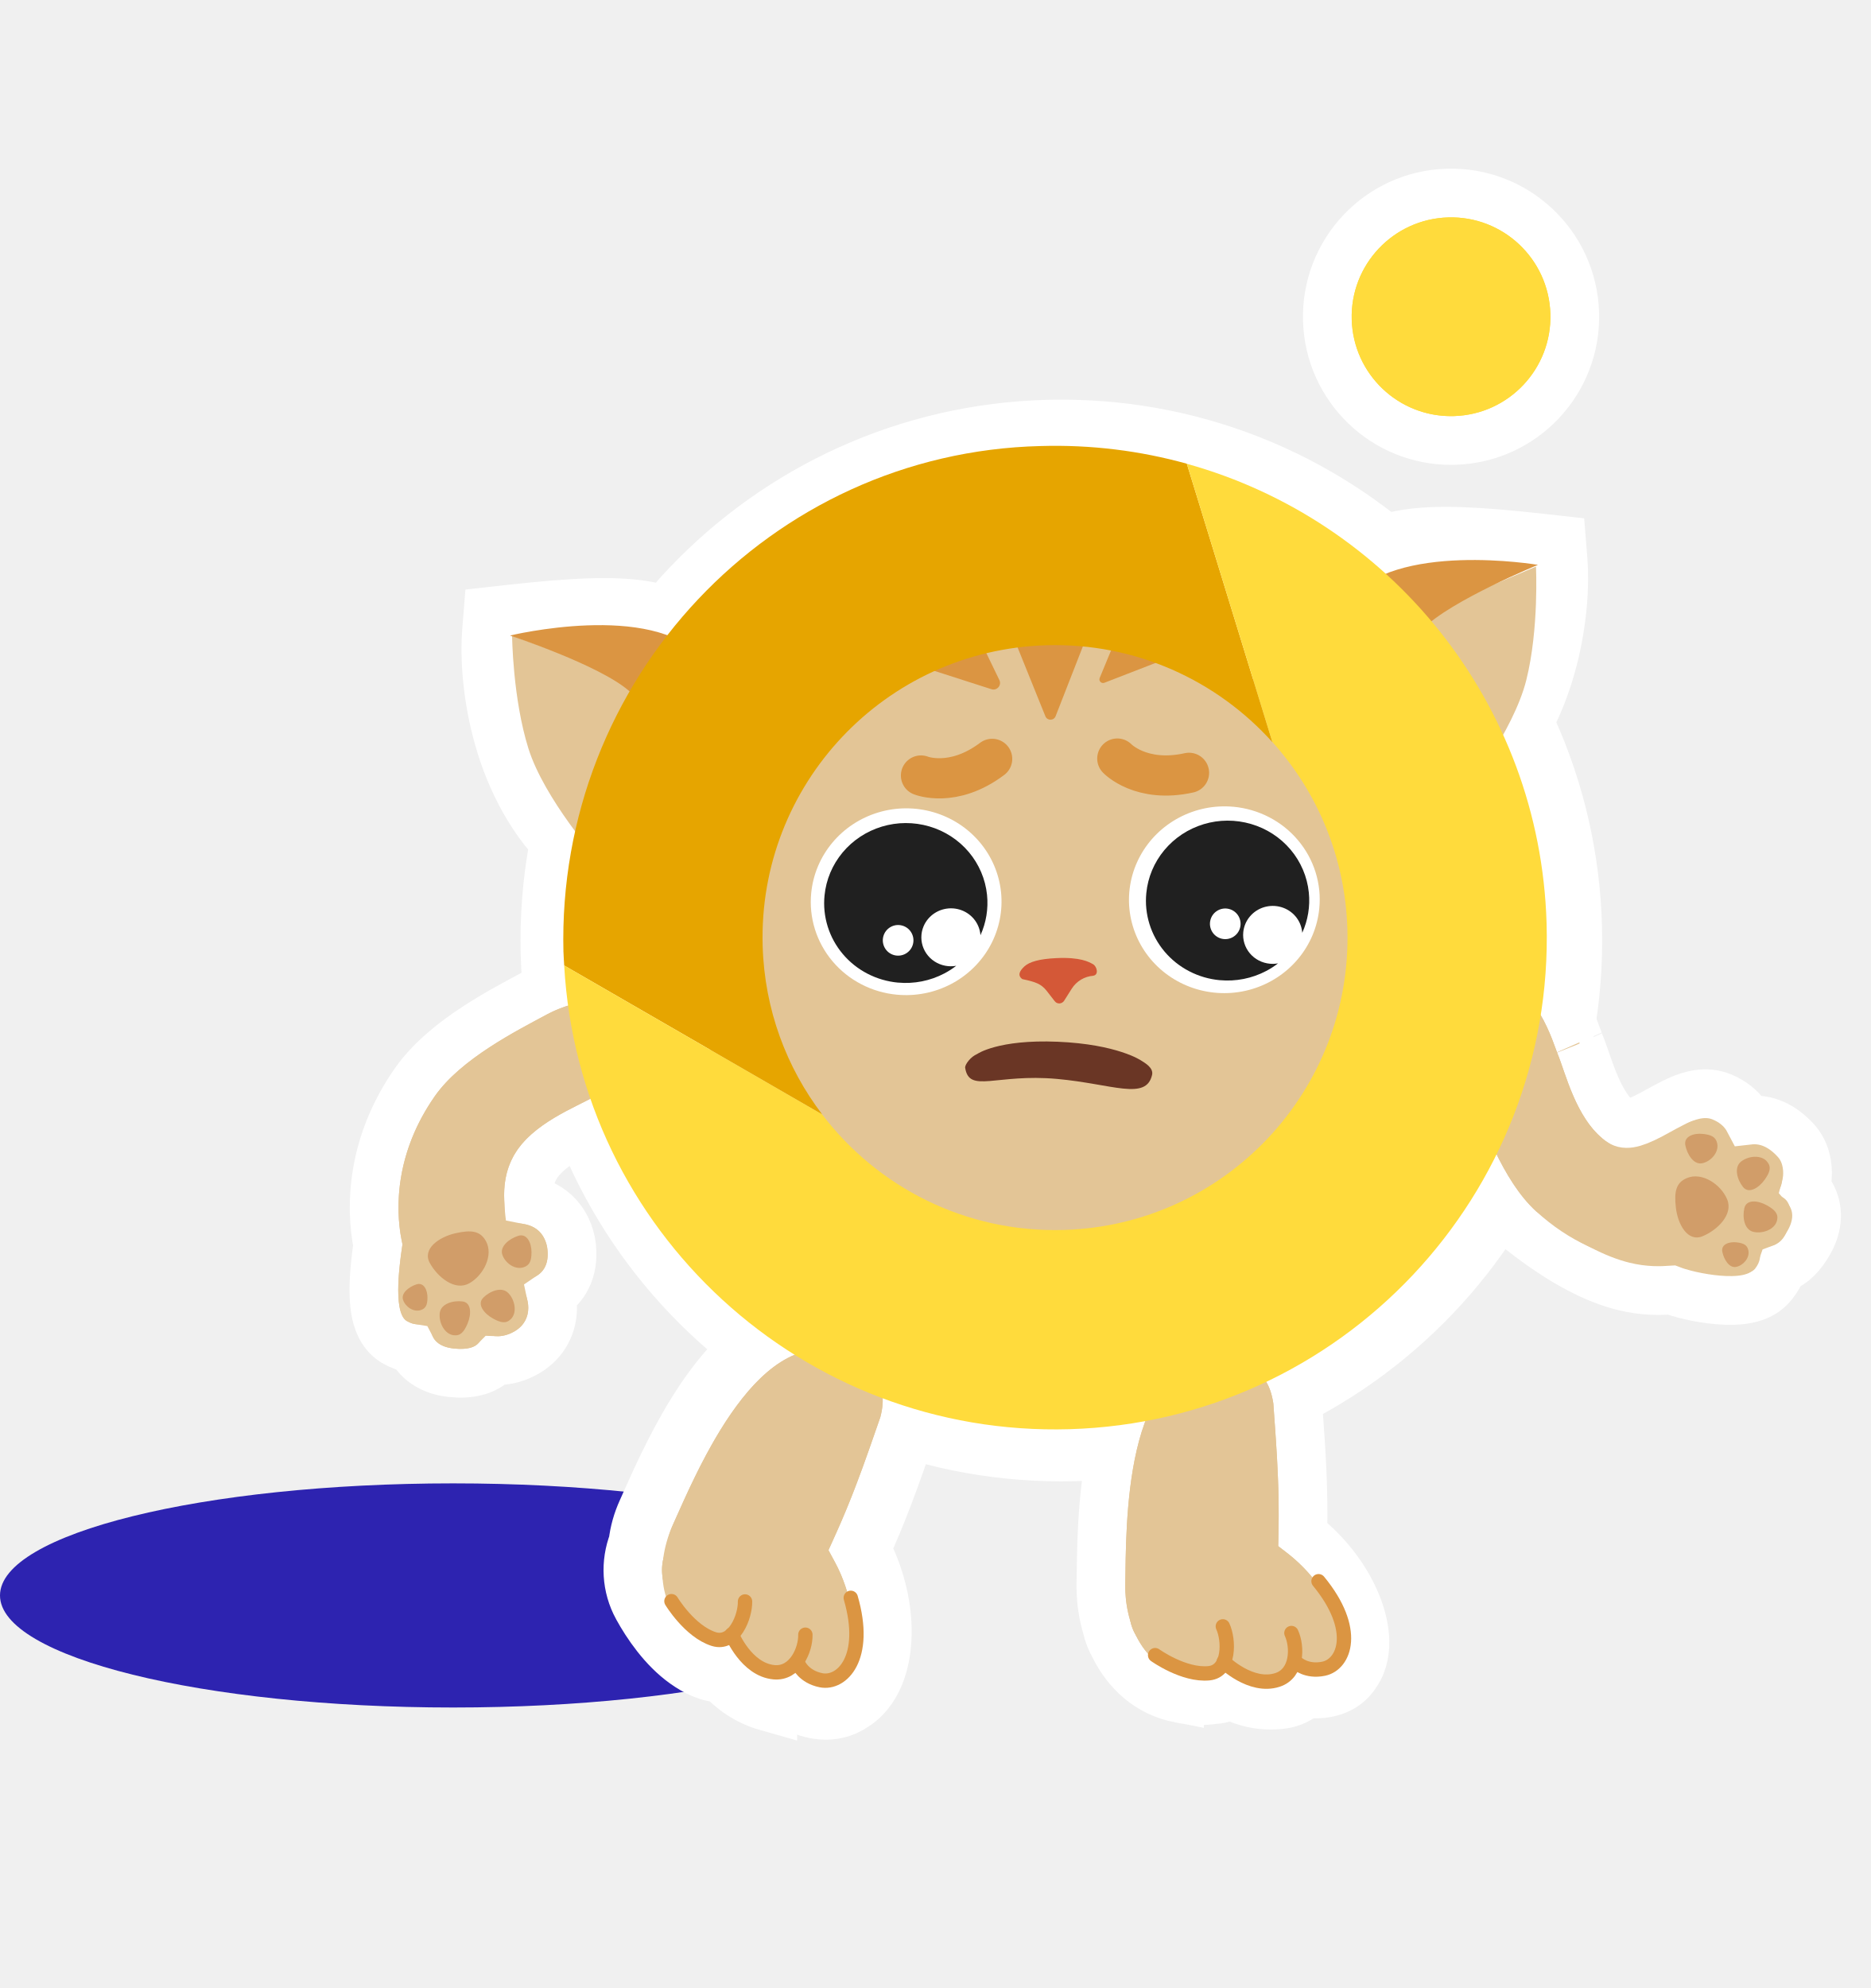
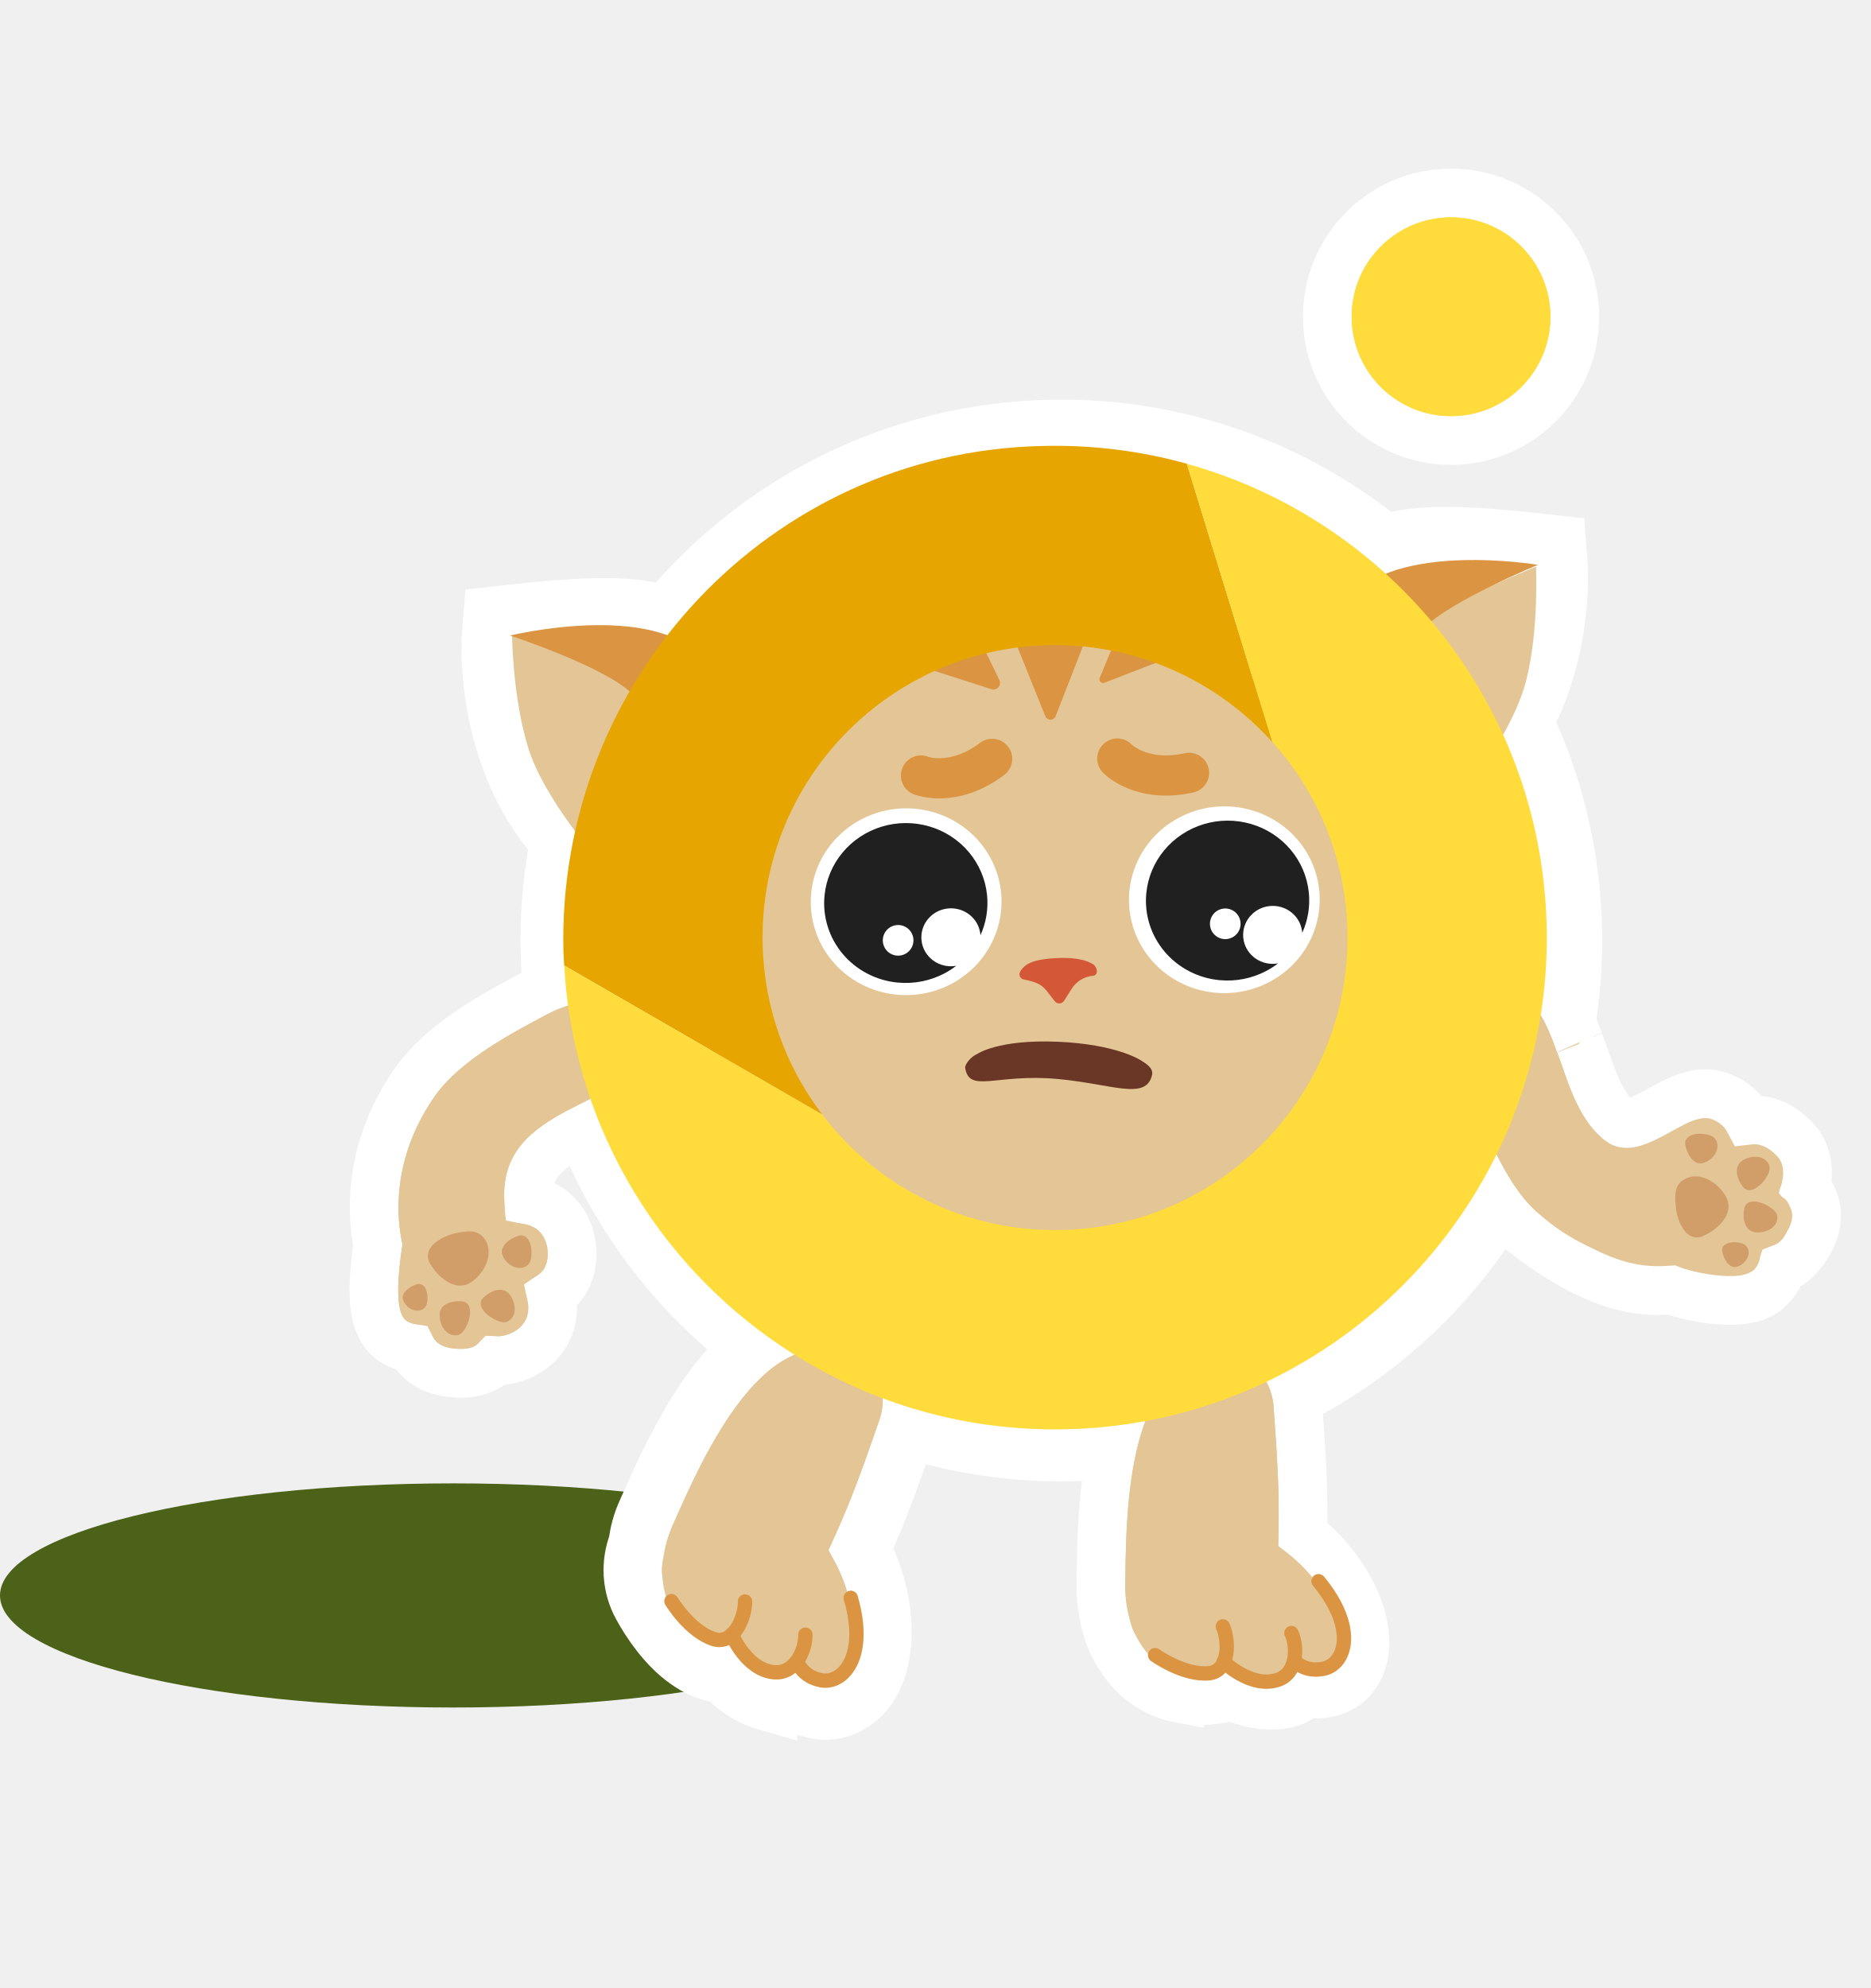
<svg xmlns="http://www.w3.org/2000/svg" width="192" height="204" viewBox="0 0 192 204" fill="none">
  <style>
  @media (prefers-reduced-motion: reduce) { * { animation: none !important; } }

  .cat        { transform-origin: 103px 176px;   animation: cat-sad 3.6s ease-in-out infinite; }
  .shiver     { animation: shiver 4s linear infinite; }
  .shadow     { transform-origin: 46.5px 164px;  animation: shadow-sad 3.6s ease-in-out infinite; }
  .arm-left   { transform-origin: 66px 112px;    animation: arm-left-hug 4s ease-in-out infinite; }
  .arm-right  { transform-origin: 152px 110px;   animation: arm-right-hug 4s ease-in-out infinite; }
  .ear-left   { transform-origin: 72px 86px;     animation: ear-left-droop 4s ease-in-out infinite; }
  .ear-right  { transform-origin: 137px 80px;    animation: ear-right-droop 4s ease-in-out infinite; }
  .face       { transform-origin: 106px 96px;    animation: face-sad 4s ease-in-out infinite; }
  .mouth      { transform-origin: 108.5px 109px; animation: mouth-quiver 4s linear infinite; }
  .eye-r      { transform-origin: 125.6px 92px;  animation: blink-sad 5s linear infinite; }
  .eye-l      { transform-origin: 93px 92px;     animation: blink-sad 5s linear infinite; }
  .ball       { animation: ball-drift 4.5s ease-in-out infinite alternate; }
  .ember      { transform-origin: 238px 158px;   animation: ember-glow 2.8s ease-in-out infinite alternate; }
  .spark      { animation: spark-fly 4.2s linear infinite; }
  .spark-2    { animation-name: spark-fly-b; animation-delay: -1.6s; animation-duration: 4.8s; }
  .spark-3    { animation-delay: -3.1s; animation-duration: 3.8s; }
  .pit-ember  { animation: pit-glow 2.2s ease-in-out infinite; }
  .pe-2       { animation-delay: -.7s; animation-duration: 2.6s; }
  .pe-3       { animation-delay: -1.4s; animation-duration: 1.9s; }
  .pe-4       { animation-delay: -.35s; animation-duration: 2.4s; }

  @keyframes cat-sad {
    0%, 100% { transform: translateY(0) rotate(-1deg); }
    50%      { transform: translateY(1.5px) rotate(1deg) scale(1.01, .99); }
  }
  @keyframes shiver {
    0%, 60%, 82%, 100% { transform: translateX(0); }
    62% { transform: translateX(-.8px); }
    64% { transform: translateX(.8px); }
    66% { transform: translateX(-.8px); }
    68% { transform: translateX(.7px); }
    70% { transform: translateX(-.6px); }
    72% { transform: translateX(.5px); }
    74% { transform: translateX(-.4px); }
    76% { transform: translateX(.3px); }
    78% { transform: translateX(-.2px); }
    80% { transform: translateX(.1px); }
  }
  @keyframes shadow-sad {
    0%, 100% { transform: scale(1, 1); }
    50%      { transform: scale(.985, .97); }
  }
  @keyframes arm-left-hug {
    0%, 100% { transform: translateY(0) rotate(0deg); }
    25%      { transform: translateY(0) rotate(1.5deg); }
    54%, 80% { transform: translateY(-1.5px) rotate(-7deg); }
    90%      { transform: translateY(0) rotate(-1deg); }
  }
  @keyframes arm-right-hug {
    0%, 100% { transform: translateY(0) rotate(0deg); }
    25%      { transform: translateY(0) rotate(-1.5deg); }
    54%, 80% { transform: translateY(-1.5px) rotate(7deg); }
    90%      { transform: translateY(0) rotate(1deg); }
  }
  @keyframes ear-left-droop {
    0%, 100% { transform: rotate(-1.5deg); }
    25%      { transform: rotate(.5deg); }
    54%, 80% { transform: rotate(-4deg); }
    90%      { transform: rotate(-1deg); }
  }
  @keyframes ear-right-droop {
    0%, 100% { transform: rotate(1.5deg); }
    25%      { transform: rotate(-.5deg); }
    54%, 80% { transform: rotate(4deg); }
    90%      { transform: rotate(1deg); }
  }
  @keyframes face-sad {
    0%, 100% { transform: translate(0, 0); }
    25%      { transform: translate(0, .6px); }
    54%, 80% { transform: translate(0, 1.8px); }
    90%      { transform: translate(0, .4px); }
  }
  @keyframes mouth-quiver {
    0%, 58%, 82%, 100% { transform: scale(1, 1); }
    60% { transform: scale(1.06, 1.3); }
    62% { transform: scale(.98, .82); }
    64% { transform: scale(1.07, 1.35); }
    66% { transform: scale(.97, .8); }
    68% { transform: scale(1.06, 1.3); }
    70% { transform: scale(.98, .85); }
    72% { transform: scale(1.05, 1.25); }
    74% { transform: scale(.99, .9); }
    76% { transform: scale(1.03, 1.15); }
    78% { transform: scale(1, .95); }
  }
  @keyframes blink-sad {
    0%, 86%, 94%, 100% { transform: scaleY(1); }
    89%, 91%           { transform: scaleY(.12); }
  }
  @keyframes ball-drift {
    from { transform: translateY(0); }
    to   { transform: translateY(-3px); }
  }
  @keyframes ember-glow {
    from { opacity: .04; transform: scale(1); }
    to   { opacity: .12; transform: scale(1.06); }
  }
  @keyframes spark-fly {
    0%   { transform: translate(0, 0); opacity: 0; }
    8%   { opacity: .9; }
    25%  { transform: translate(5px, -30px); opacity: .55; }
    45%  { transform: translate(-2px, -58px); opacity: .8; }
    65%  { transform: translate(6px, -85px); opacity: .4; }
    85%  { transform: translate(10px, -108px); opacity: .6; }
    100% { transform: translate(12px, -122px); opacity: 0; }
  }
  @keyframes spark-fly-b {
    0%   { transform: translate(0, 0); opacity: 0; }
    8%   { opacity: .85; }
    25%  { transform: translate(-4px, -28px); opacity: .5; }
    45%  { transform: translate(3px, -55px); opacity: .75; }
    65%  { transform: translate(-6px, -82px); opacity: .35; }
    85%  { transform: translate(-9px, -105px); opacity: .55; }
    100% { transform: translate(-11px, -118px); opacity: 0; }
  }
  @keyframes pit-glow {
    0%, 100% { opacity: .35; }
    50%      { opacity: .95; }
  }
</style>
  <g class="shadow">
-     <ellipse cx="46.5" cy="163.717" rx="46.5" ry="11.5" fill="#180DA9" fill-opacity="0.9" />
+     <ellipse cx="46.5" cy="163.717" rx="46.5" ry="11.5" fill="#3A5200" fill-opacity="0.9" />
  </g>
  <g class="cat">
    <g class="shiver">
      <circle cx="108.916" cy="96.51" r="53" fill="white" stroke="white" stroke-width="5" />
      <g class="arm-left">
        <path d="M54.12 138.74C55.893 137.679 56.699 135.963 56.711 134.24C56.714 133.794 56.664 133.355 56.572 132.929C57.171 132.523 57.758 131.939 58.169 131.113C58.632 130.182 58.78 129.133 58.672 128.021L58.61 127.541L58.6 127.478L58.587 127.415C58.332 126.213 57.779 125.214 56.968 124.469C56.179 123.743 55.284 123.386 54.528 123.21C54.432 123.188 54.338 123.169 54.245 123.151C54.192 121.874 54.336 120.821 54.909 119.795C55.511 118.72 56.662 117.755 58.144 116.862C58.862 116.43 59.596 116.05 60.303 115.693C60.961 115.362 61.707 114.997 62.265 114.668L62.271 114.664C62.25 114.677 62.261 114.669 62.352 114.622C62.435 114.578 62.526 114.532 62.66 114.462C62.914 114.33 63.25 114.154 63.63 113.941C64.382 113.521 65.349 112.934 66.27 112.206C67.168 111.497 68.171 110.541 68.835 109.341C69.494 108.152 69.847 106.65 69.356 105.037L69.246 104.712L69.118 104.391C67.746 101.145 64.71 100.132 62.116 100.086C59.499 100.039 56.79 100.901 54.948 101.893C53.432 102.71 51.105 103.912 48.841 105.393C46.599 106.859 44.188 108.744 42.574 111.052L42.573 111.053C38.156 117.374 37.961 123.709 38.766 127.762C38.644 128.606 38.434 130.146 38.381 131.666C38.349 132.576 38.368 133.611 38.54 134.548C38.681 135.317 39.054 136.796 40.367 137.644L40.409 137.671L40.452 137.696C41.051 138.05 41.645 138.258 42.217 138.349C42.446 138.79 42.767 139.225 43.21 139.613C44.069 140.366 45.168 140.752 46.372 140.871L46.376 140.872C48.053 141.036 49.699 140.782 50.845 139.616C51.891 139.655 53.037 139.389 54.12 138.74Z" fill="#E3C596" stroke="white" stroke-width="5" />
        <path fill-rule="evenodd" clip-rule="evenodd" d="M51.988 130.264C50.934 134.224 45.084 135.448 42.192 130.212C40.938 127.942 39.189 120.259 44.623 112.485C47.303 108.651 53.003 105.78 56.134 104.094C59.228 102.428 65.284 101.238 66.903 105.585C68.248 109.194 61.707 112.091 60.995 112.515C59.134 113.612 54.571 115.28 52.727 118.575C50.46 122.628 52.904 126.841 51.989 130.266L51.988 130.264Z" fill="#E3C596" />
        <path fill-rule="evenodd" clip-rule="evenodd" d="M51.959 125.574C52.35 125.607 55.506 124.942 56.141 127.934C56.72 131.565 53.208 131.393 53.208 131.393C53.208 131.393 53.038 131.353 53.207 131.566C54.449 133.099 54.768 135.438 52.835 136.595C51.279 137.528 49.752 137.049 49.553 136.441C49.495 137.216 49.432 138.658 46.619 138.384C43.272 138.051 44.375 135.119 44.375 135.119C44.375 135.119 43.434 136.554 41.723 135.543C40.222 134.574 41.115 128.999 41.304 127.673C41.295 126.499 43.712 124.818 46.538 124.087C50.328 123.774 51.845 125.434 51.958 125.572L51.959 125.574Z" fill="#E3C596" />
        <path d="M44.114 129.617C43.299 128.156 45.041 126.933 46.753 126.548C48.323 126.198 49.264 126.277 49.861 127.348C50.676 128.809 49.612 130.875 48.151 131.69C46.691 132.505 44.927 131.078 44.114 129.617Z" fill="#D19D69" />
        <path d="M47.451 133.545C48.403 133.659 48.38 134.895 47.978 135.83C47.61 136.686 47.256 137.1 46.559 137.017C45.607 136.903 45.011 135.699 45.127 134.735C45.245 133.772 46.499 133.429 47.449 133.546L47.451 133.545Z" fill="#D19D69" />
        <path d="M49.592 133.167C48.912 133.841 49.687 134.801 50.577 135.294C51.394 135.744 51.929 135.854 52.425 135.361C53.106 134.687 52.839 133.369 52.156 132.68C51.472 131.991 50.271 132.49 49.591 133.164L49.592 133.167Z" fill="#D19D69" />
        <path d="M53.185 126.815C54.09 126.53 54.546 127.562 54.543 128.498C54.54 129.355 54.379 129.84 53.717 130.048C52.812 130.333 51.809 129.575 51.542 128.73C51.277 127.885 52.28 127.1 53.185 126.815Z" fill="#D19D69" />
        <path d="M42.743 131.795C43.502 131.556 43.876 132.399 43.868 133.164C43.859 133.866 43.723 134.264 43.167 134.439C42.408 134.677 41.575 134.063 41.358 133.372C41.142 132.683 41.986 132.033 42.743 131.795Z" fill="#D19D69" />
      </g>
      <g class="arm-right">
        <path d="M185.621 127.514C186.436 126.102 186.74 124.43 185.995 122.856C185.807 122.459 185.57 122.111 185.303 121.804C185.391 121.477 185.447 121.155 185.474 120.849C185.577 119.658 185.307 118.179 184.352 117.102C182.914 115.48 181.223 114.748 179.443 114.953C179.37 114.815 179.289 114.675 179.197 114.537C178.619 113.672 177.771 113.005 176.702 112.562C175.036 111.872 173.407 112.418 172.431 112.834C171.437 113.258 170.241 113.962 169.452 114.38C167.375 115.48 166.708 115.414 166.228 115.055L166.045 114.91C165.139 114.155 164.391 112.946 163.745 111.458C163.411 110.69 163.131 109.913 162.871 109.165C162.69 108.644 162.497 108.07 162.305 107.564L162.114 107.085L162.112 107.081C162.122 107.103 162.115 107.091 162.08 106.993C162.048 106.905 162.014 106.81 161.963 106.667C161.866 106.398 161.735 106.042 161.574 105.637C161.256 104.837 160.802 103.801 160.202 102.791C159.618 101.808 158.802 100.689 157.701 99.872C156.536 99.008 154.973 98.442 153.167 98.853C149.524 99.682 148.039 102.659 147.638 105.308C147.246 107.896 147.744 110.696 148.484 112.653L148.485 112.656C149.095 114.261 149.98 116.729 151.149 119.167C152.307 121.582 153.858 124.222 155.934 126.126L156.004 126.191L156.078 126.249C160.49 129.717 163.883 131.321 166.601 131.996C168.816 132.547 170.575 132.442 171.53 132.38C171.98 132.552 172.467 132.695 172.904 132.808C173.703 133.014 174.649 133.201 175.604 133.319C176.542 133.434 177.588 133.495 178.55 133.402C179.347 133.324 180.789 133.085 181.764 131.977L182.003 131.689C182.383 131.204 182.674 130.688 182.86 130.144C184.09 129.688 184.954 128.669 185.621 127.514Z" fill="#E3C596" stroke="white" stroke-width="5" />
        <path fill-rule="evenodd" clip-rule="evenodd" d="M176.22 119.327C180.006 120.895 180.448 126.856 174.874 129.03C172.461 129.973 164.614 130.695 157.623 124.284C154.176 121.122 152.084 115.09 150.822 111.768C149.579 108.48 149.197 102.32 153.722 101.29C157.476 100.436 159.487 107.297 159.812 108.06C160.654 110.049 161.704 114.791 164.729 117.056C168.448 119.84 172.944 117.971 176.223 119.329L176.22 119.327Z" fill="#E3C596" />
        <path fill-rule="evenodd" clip-rule="evenodd" d="M171.565 118.74C171.65 118.355 171.406 115.143 174.456 114.908C178.131 114.814 177.498 118.273 177.498 118.273C177.498 118.273 177.435 118.437 177.668 118.294C179.351 117.266 181.712 117.258 182.605 119.326C183.323 120.993 182.647 122.441 182.019 122.559C182.781 122.717 184.201 122.972 183.558 125.724C182.788 128.998 180.025 127.518 180.025 127.518C180.025 127.518 181.322 128.641 180.098 130.204C178.938 131.562 173.532 129.941 172.241 129.58C171.078 129.434 169.729 126.817 169.378 123.92C169.567 120.121 171.412 118.837 171.565 118.74Z" fill="#E3C596" />
        <path d="M174.734 126.852C176.276 126.204 177.889 124.609 177.241 123.066C176.593 121.523 174.657 120.239 173.114 120.887C171.985 121.359 171.8 122.288 171.976 123.888C172.167 125.634 173.191 127.499 174.734 126.852ZM176.226 117.352C176.091 116.672 175.626 116.457 174.776 116.359C173.844 116.253 172.771 116.593 172.952 117.523C173.134 118.454 173.805 119.54 174.674 119.369C175.543 119.198 176.407 118.283 176.226 117.352ZM178.162 130.003C178.872 129.866 179.576 129.103 179.423 128.322C179.311 127.752 178.93 127.571 178.233 127.486C177.472 127.393 176.595 127.671 176.747 128.452C176.902 129.231 177.453 130.144 178.162 130.003ZM181.093 121.057C181.631 120.295 181.799 119.775 181.363 119.227C180.769 118.475 179.43 118.593 178.671 119.196C177.91 119.799 178.273 121.049 178.867 121.8C179.461 122.551 180.505 121.887 181.093 121.057ZM182.361 125.236C182.523 124.555 182.148 124.156 181.338 123.695C180.455 123.192 179.231 123.033 179.01 123.965L179.01 123.968C178.789 124.899 178.993 126.186 179.936 126.407C180.879 126.628 182.141 126.17 182.361 125.236Z" fill="#D19D69" />
      </g>
      <path d="M88.536 136.469C90.983 137.685 92.552 139.355 93.224 141.397C93.781 143.087 93.591 144.658 93.35 145.742L93.244 146.175L93.215 146.292L93.176 146.405C91.351 151.684 90.24 154.799 88.366 158.954C89.823 161.715 90.501 164.598 90.553 167.115C90.583 168.595 90.399 170.046 89.955 171.32C89.544 172.501 88.796 173.824 87.485 174.662C85.372 176.145 83.062 175.356 82.02 174.851C81.881 174.784 81.747 174.712 81.616 174.64C81.481 174.68 81.342 174.718 81.196 174.748C80.427 174.904 79.617 174.869 78.804 174.638L78.804 174.639C76.883 174.094 75.338 172.988 74.243 171.725C72.839 171.729 71.568 171.067 70.51 170.315C68.429 168.833 66.83 166.493 65.858 164.718L65.856 164.715C64.772 162.73 64.659 160.411 65.448 158.372C65.57 157.294 65.869 156.219 66.349 155.165L67.411 152.796C68.703 149.952 70.667 145.887 73.161 142.503C74.825 140.245 76.909 138.025 79.436 136.701C82.106 135.303 85.216 134.948 88.45 136.428L88.494 136.448L88.536 136.469Z" fill="#E3C596" stroke="white" stroke-width="6" />
      <path fill-rule="evenodd" clip-rule="evenodd" d="M70.936 167.363C74.323 169.876 79.524 168.984 81.887 165.492C86.512 156.272 87.558 153.476 90.34 145.426C90.799 143.647 91.02 141.054 87.201 139.156C78.029 134.957 71.412 151.277 69.08 156.406C67.332 160.246 67.442 164.999 70.939 167.363L70.936 167.363Z" fill="#E3C596" />
      <path fill-rule="evenodd" clip-rule="evenodd" d="M79.623 171.753C77.326 171.101 75.863 169.272 75.459 167.978C74.985 168.615 74.303 169.333 72.25 167.871C70.711 166.775 69.376 164.898 68.489 163.277C67.65 161.741 67.768 159.863 68.787 158.438C70.262 156.375 72.489 153.462 73.509 153.129C77.154 151.939 80.722 154.165 82.608 156.206C88.574 161.994 88.48 170.594 85.813 172.173C84.335 173.276 82.001 171.419 81.8 170.957C81.789 170.933 81.143 172.185 79.621 171.752L79.623 171.753Z" fill="#E3C596" />
      <path d="M68.905 164.305C68.905 164.305 70.769 167.401 73.241 168.191C75.327 168.856 76.496 165.862 76.455 164.336" stroke="#DB9542" stroke-width="1.473" stroke-linecap="round" stroke-linejoin="round" />
      <path d="M75.099 167.713C75.099 167.713 76.573 171.338 79.434 171.599C81.616 171.799 82.689 169.27 82.648 167.745" stroke="#DB9542" stroke-width="1.473" stroke-linecap="round" stroke-linejoin="round" />
      <path d="M81.948 170.798C81.948 170.798 82.478 172.063 84.251 172.419C86.4 172.85 89.096 170.124 87.307 163.962" stroke="#DB9542" stroke-width="1.473" stroke-linecap="round" stroke-linejoin="round" />
      <path d="M131.353 139.502C132.448 140.74 132.87 142.157 133.068 143.203L133.141 143.628L133.157 143.727L133.164 143.826C133.581 149.489 133.789 152.79 133.699 157.446C136.167 159.386 137.944 161.77 138.982 164.052C139.576 165.359 139.962 166.706 140.053 167.98C140.137 169.167 139.977 170.553 139.189 171.714C137.985 173.684 135.796 173.874 134.686 173.825C134.466 173.815 134.251 173.791 134.043 173.764C133.445 174.32 132.625 174.762 131.556 174.902C129.572 175.161 127.755 174.714 126.337 173.993C126.228 174.029 126.117 174.062 126.007 174.095C125.533 174.288 125.045 174.38 124.57 174.41C123.429 174.576 122.238 174.549 121.049 174.283L121.049 174.284C117.818 173.67 115.615 171.516 114.364 168.988C114.005 168.369 113.743 167.699 113.585 166.999C113.202 165.719 113.001 164.372 112.978 163.035L112.978 162.447C113.033 159.756 112.963 153.623 114.219 148.227C114.848 145.528 115.864 142.75 117.594 140.62C119.408 138.386 121.984 136.913 125.368 136.992L125.408 136.993L125.447 136.995C128.075 137.14 130.037 138.015 131.353 139.502Z" fill="#E3C596" stroke="white" stroke-width="5" />
      <path fill-rule="evenodd" clip-rule="evenodd" d="M115.478 162.498C115.593 156.866 115.223 139.258 125.31 139.492C129.567 139.726 130.39 142.196 130.671 144.01C131.297 152.506 131.44 155.489 130.834 165.784C130.045 169.925 125.62 172.801 121.516 171.828C117.369 171.04 115.391 166.716 115.478 162.498Z" fill="#E3C596" />
      <path fill-rule="evenodd" clip-rule="evenodd" d="M132.918 170.835C133.286 171.178 136.163 171.963 137.084 170.366C138.907 167.86 135.598 159.921 127.831 156.964C125.291 155.836 121.133 155.2 118.256 157.733C117.45 158.439 116.557 161.996 116.016 164.474C115.643 166.184 116.278 167.959 117.656 169.036C119.11 170.176 121.078 171.372 122.926 171.77C125.388 172.301 125.731 171.373 125.916 170.6C126.798 171.63 128.864 172.733 131.233 172.423C132.8 172.218 132.9 170.815 132.92 170.833L132.918 170.835Z" fill="#E3C596" />
      <path d="M118.541 169.845C118.541 169.845 121.477 171.954 124.059 171.702C126.239 171.489 126.132 168.276 125.489 166.891" stroke="#DB9542" stroke-width="1.473" stroke-linecap="round" stroke-linejoin="round" />
      <path d="M125.578 170.529C125.578 170.529 128.363 173.275 131.097 172.386C133.18 171.707 133.168 168.961 132.527 167.575" stroke="#DB9542" stroke-width="1.473" stroke-linecap="round" stroke-linejoin="round" />
      <path d="M133.089 170.655C133.089 170.655 134.075 171.61 135.845 171.235C137.989 170.782 139.388 167.211 135.309 162.257" stroke="#DB9542" stroke-width="1.473" stroke-linecap="round" stroke-linejoin="round" />
      <g class="ear-left">
        <path d="M52.14 62.525C58.883 61.776 62.939 61.607 66.059 62.103C69.302 62.62 71.422 63.847 74.113 65.315L77.046 66.916L74.684 69.278C71.941 72.021 65.465 79.385 61.628 86.675L60.048 89.678L57.648 87.278C54.039 83.669 52.036 79.136 50.972 75.054C49.909 70.976 49.735 67.171 49.924 64.811L50.089 62.754L52.14 62.525Z" fill="white" stroke="white" stroke-width="5" />
        <path fill-rule="evenodd" clip-rule="evenodd" d="M61.367 88.235L79.938 75.03L52.552 65.248C52.552 65.248 52.608 71.653 54.231 76.821C55.857 81.989 61.367 88.235 61.367 88.235Z" fill="#E3C596" />
        <path fill-rule="evenodd" clip-rule="evenodd" d="M72.077 67.507C66.913 61.67 52.336 65.217 52.336 65.217C52.336 65.217 61.513 68.228 64.574 70.916C67.636 73.603 70.412 81.972 70.412 81.972C70.412 81.972 77.241 73.345 72.074 67.507L72.077 67.507Z" fill="#DB9542" />
      </g>
      <g class="ear-right">
        <path d="M158.192 55.215C151.449 54.465 147.393 54.296 144.273 54.793C141.03 55.309 138.91 56.537 136.219 58.005L133.286 59.605L135.648 61.968C138.391 64.71 144.867 72.074 148.704 79.364L150.284 82.367L152.684 79.968C156.293 76.358 158.296 71.825 159.36 67.743C160.423 63.666 160.597 59.86 160.408 57.501L160.243 55.443L158.192 55.215Z" fill="white" stroke="white" stroke-width="5" />
        <path fill-rule="evenodd" clip-rule="evenodd" d="M150.18 81.605L130.863 69.521L157.623 58.14C157.623 58.14 157.946 64.538 156.63 69.792C155.314 75.047 150.18 81.605 150.18 81.605Z" fill="#E3C596" />
        <path fill-rule="evenodd" clip-rule="evenodd" d="M138.302 61.656C143.037 55.465 157.828 57.963 157.828 57.963C157.828 57.963 148.891 61.62 146.028 64.519C143.165 67.418 140.995 75.964 140.995 75.964C140.995 75.964 133.567 67.847 138.302 61.656Z" fill="#DB9542" />
      </g>
      <g class="face">
        <path fill-rule="evenodd" clip-rule="evenodd" d="M109.027 61.263C89.938 59.444 72.952 73.469 71.11 92.828C69.27 112.189 83.306 129.172 102.396 130.998C121.487 132.825 138.474 118.793 140.325 99.434C142.175 80.076 128.118 63.085 109.027 61.263Z" fill="#E3C596" />
        <path fill-rule="evenodd" clip-rule="evenodd" d="M114.243 58.351L108.328 73.494C108.141 73.971 107.47 73.974 107.279 73.501L100.697 57.2C100.54 56.808 100.853 56.387 101.272 56.428L113.768 57.583C114.141 57.618 114.379 58 114.241 58.351L114.243 58.351Z" fill="#DB9542" />
        <path fill-rule="evenodd" clip-rule="evenodd" d="M116.946 59.661L112.852 69.569C112.726 69.874 113.026 70.182 113.336 70.062L123.29 66.203C123.539 66.105 123.611 65.784 123.423 65.592L117.561 59.543C117.373 59.349 117.047 59.413 116.943 59.661L116.946 59.661Z" fill="#DB9542" />
        <path fill-rule="evenodd" clip-rule="evenodd" d="M98.393 61.179L102.558 69.786C102.816 70.322 102.308 70.903 101.745 70.724L92.676 67.812C92.217 67.665 92.055 67.096 92.372 66.728L97.272 61.034C97.588 60.666 98.18 60.743 98.391 61.179L98.393 61.179Z" fill="#DB9542" />
        <g class="mouth">
          <path fill-rule="evenodd" clip-rule="evenodd" d="M108.5 110.717C114.171 111.232 117.609 112.971 118.228 110.304C118.399 109.564 117.477 109.067 117.097 108.822C117.097 108.822 114.663 107.156 108.541 106.899C102.419 106.643 100.287 108.153 100.287 108.153C99.604 108.439 99.046 109.208 99.041 109.54C99.445 112.251 102.178 110.143 108.5 110.717Z" fill="#6A3625" />
        </g>
        <path fill-rule="evenodd" clip-rule="evenodd" d="M112.209 100.126C111.294 100.191 110.467 100.687 109.979 101.462L109.189 102.713C109.081 102.862 108.919 102.95 108.748 102.967C108.658 102.977 108.57 102.962 108.486 102.928C108.372 102.883 108.278 102.8 108.206 102.699L107.418 101.685C106.843 100.948 106.238 100.763 105.027 100.496C104.969 100.496 104.912 100.476 104.868 100.439L104.866 100.44C104.437 100.092 104.592 99.673 105.113 99.18C105.636 98.689 106.684 98.399 108.385 98.318C110.895 98.198 111.757 98.717 112.162 98.939C112.566 99.16 112.787 100.018 112.209 100.121L112.209 100.126Z" fill="#D45837" />
        <path d="M94.513 79.579C94.513 79.579 97.785 80.908 101.816 77.872M114.66 77.84C114.66 77.84 117.091 80.403 122.018 79.304" stroke="#DB9542" stroke-width="4.125" stroke-linecap="round" stroke-linejoin="round" />
        <g class="eye-r">
          <path fill-rule="evenodd" clip-rule="evenodd" d="M126.579 82.789C124.651 82.61 122.712 82.995 121.009 83.895C119.303 84.795 117.91 86.168 117.001 87.844C116.093 89.519 115.712 91.419 115.906 93.305C116.101 95.189 116.862 96.977 118.093 98.437C119.325 99.897 120.972 100.967 122.827 101.509C124.682 102.053 126.66 102.045 128.509 101.488C130.359 100.931 132 99.848 133.224 98.378C134.449 96.909 135.202 95.117 135.385 93.23C135.512 91.977 135.382 90.712 135.006 89.508C134.631 88.305 134.017 87.187 133.197 86.215C132.377 85.243 131.374 84.443 130.236 83.855C129.101 83.268 127.857 82.905 126.576 82.786L126.579 82.789Z" fill="white" />
          <path d="M129.945 99.634C128.487 100.405 126.827 100.734 125.176 100.581L125.178 100.583C124.082 100.482 123.017 100.171 122.046 99.668C121.072 99.165 120.212 98.48 119.51 97.648C118.808 96.816 118.283 95.859 117.962 94.829C117.64 93.798 117.529 92.715 117.637 91.643C117.794 90.027 118.438 88.493 119.487 87.235C120.535 85.977 121.94 85.05 123.525 84.573C125.107 84.095 126.8 84.089 128.388 84.555C129.976 85.019 131.386 85.935 132.441 87.185C133.495 88.435 134.147 89.966 134.313 91.578C134.459 92.998 134.225 94.427 133.637 95.725C133.636 95.694 133.633 95.662 133.63 95.63C133.569 95.046 133.332 94.491 132.951 94.038C132.569 93.585 132.058 93.253 131.482 93.085C130.907 92.916 130.294 92.919 129.72 93.091C129.146 93.264 128.637 93.6 128.257 94.056C127.877 94.512 127.644 95.068 127.586 95.653C127.547 96.042 127.588 96.435 127.704 96.808C127.82 97.181 128.011 97.528 128.265 97.83C128.519 98.131 128.831 98.379 129.184 98.562C129.536 98.744 129.922 98.856 130.319 98.893L130.318 98.892C130.599 98.918 130.881 98.906 131.155 98.856C130.777 99.148 130.373 99.409 129.945 99.634Z" fill="#202020" />
          <path d="M126.145 93.279C126.984 93.504 127.481 94.366 127.257 95.204C127.032 96.043 126.17 96.541 125.331 96.316C124.493 96.091 123.995 95.229 124.22 94.391C124.444 93.552 125.306 93.054 126.145 93.279Z" fill="white" />
        </g>
        <g class="eye-l">
          <path fill-rule="evenodd" clip-rule="evenodd" d="M92.056 102.071C93.984 102.25 95.922 101.864 97.626 100.965C99.332 100.065 100.724 98.692 101.633 97.016C102.541 95.341 102.923 93.441 102.728 91.555C102.534 89.67 101.772 87.883 100.541 86.422C99.31 84.963 97.662 83.893 95.807 83.35C93.953 82.807 91.975 82.814 90.126 83.371C88.275 83.929 86.634 85.012 85.41 86.481C84.186 87.951 83.433 89.743 83.249 91.629C83.123 92.882 83.253 94.147 83.628 95.352C84.004 96.555 84.617 97.673 85.437 98.644C86.257 99.617 87.261 100.417 88.398 101.004C89.533 101.592 90.778 101.955 92.058 102.073L92.056 102.071Z" fill="white" />
          <path d="M96.923 99.883C95.465 100.653 93.805 100.983 92.154 100.829L92.156 100.832C91.06 100.73 89.995 100.419 89.024 99.917C88.05 99.414 87.19 98.728 86.488 97.896C85.786 97.065 85.261 96.108 84.94 95.077C84.618 94.046 84.507 92.964 84.615 91.891C84.772 90.275 85.416 88.742 86.465 87.483C87.513 86.225 88.918 85.298 90.503 84.821C92.085 84.344 93.778 84.338 95.366 84.803C96.954 85.267 98.365 86.183 99.419 87.433C100.473 88.684 101.125 90.214 101.291 91.827C101.437 93.246 101.203 94.676 100.615 95.974C100.614 95.942 100.611 95.91 100.608 95.878C100.547 95.294 100.311 94.739 99.929 94.286C99.547 93.833 99.036 93.501 98.46 93.333C97.885 93.165 97.272 93.167 96.698 93.34C96.124 93.513 95.615 93.849 95.235 94.305C94.855 94.761 94.622 95.316 94.564 95.902C94.525 96.291 94.566 96.683 94.682 97.057C94.798 97.43 94.989 97.776 95.243 98.078C95.497 98.379 95.809 98.627 96.162 98.81C96.514 98.992 96.9 99.105 97.297 99.142L97.296 99.141C97.577 99.167 97.859 99.154 98.133 99.105C97.755 99.396 97.351 99.657 96.923 99.883Z" fill="#202020" />
          <path d="M92.574 94.975C93.413 95.199 93.911 96.061 93.686 96.9C93.461 97.739 92.599 98.236 91.761 98.012C90.922 97.787 90.424 96.925 90.649 96.086C90.874 95.248 91.736 94.75 92.574 94.975Z" fill="white" />
        </g>
      </g>
      <g class="ball">
        <path d="M161.601 32.128C161.392 25.121 155.545 19.603 148.533 19.811C141.526 20.02 136.008 25.867 136.217 32.88C136.423 39.778 142.09 45.231 148.956 45.201L149.285 45.195C156.292 44.986 161.809 39.141 161.601 32.128Z" fill="#FFDB3C" stroke="white" stroke-width="5" />
        <path d="M148.607 22.311C142.979 22.478 138.548 27.174 138.716 32.805C138.883 38.434 143.579 42.864 149.21 42.697C154.839 42.529 159.269 37.833 159.102 32.202C158.934 26.573 154.239 22.143 148.607 22.311Z" fill="#FFDB3C" />
      </g>
      <path d="M57.821 97.697C57.128 69.714 79.052 46.453 106.768 45.771C111.977 45.616 117.021 46.259 121.793 47.584L130.577 76.159C124.883 69.826 116.55 65.942 107.373 66.213C90.807 66.702 77.777 80.528 78.266 97.092C78.459 103.599 80.714 109.553 84.381 114.364L57.899 99.073C57.874 98.613 57.837 98.157 57.824 97.697L57.821 97.697Z" fill="#E6A500" />
      <path d="M84.371 114.358C90.036 121.811 99.093 126.511 109.163 126.213C125.729 125.724 138.759 111.898 138.27 95.334C138.052 87.934 135.168 81.239 130.57 76.138L121.796 47.593C142.543 53.354 158.042 72.076 158.712 94.729C159.534 122.584 137.621 145.833 109.766 146.657C82.365 147.467 59.422 126.275 57.897 99.071L84.369 114.358L84.371 114.358Z" fill="#FFDB3C" />
    </g>
  </g>
</svg>
